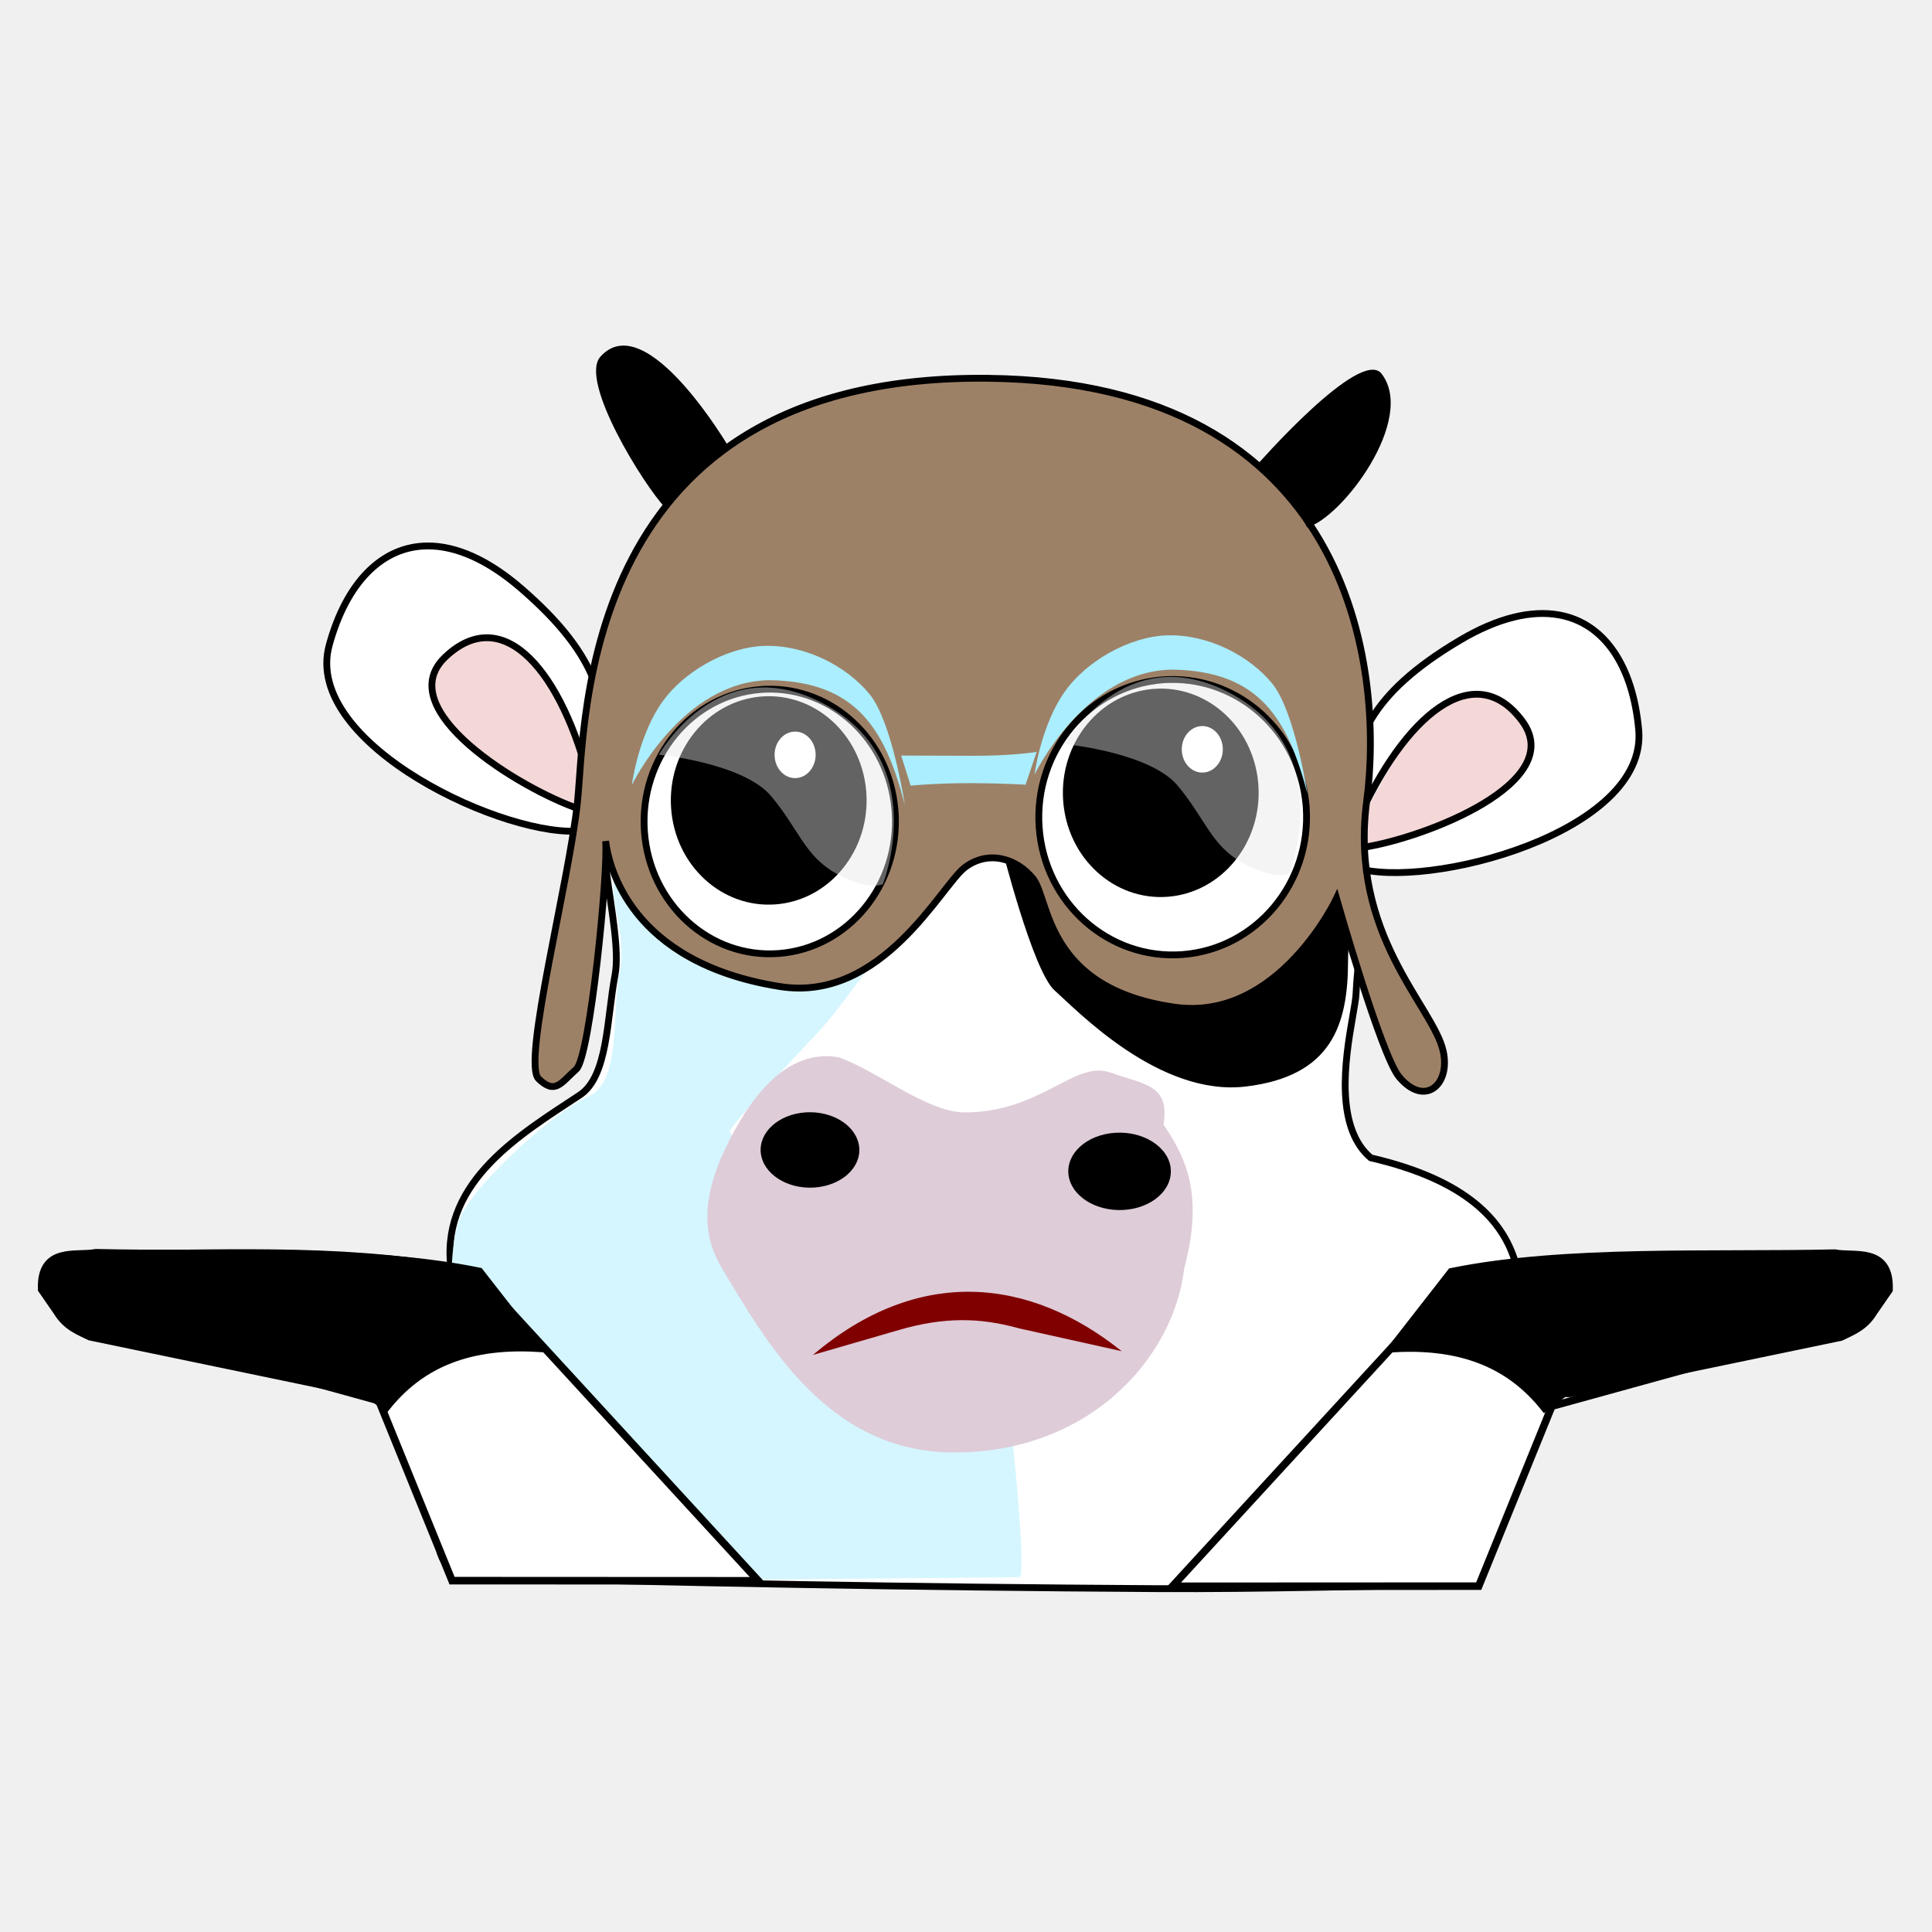
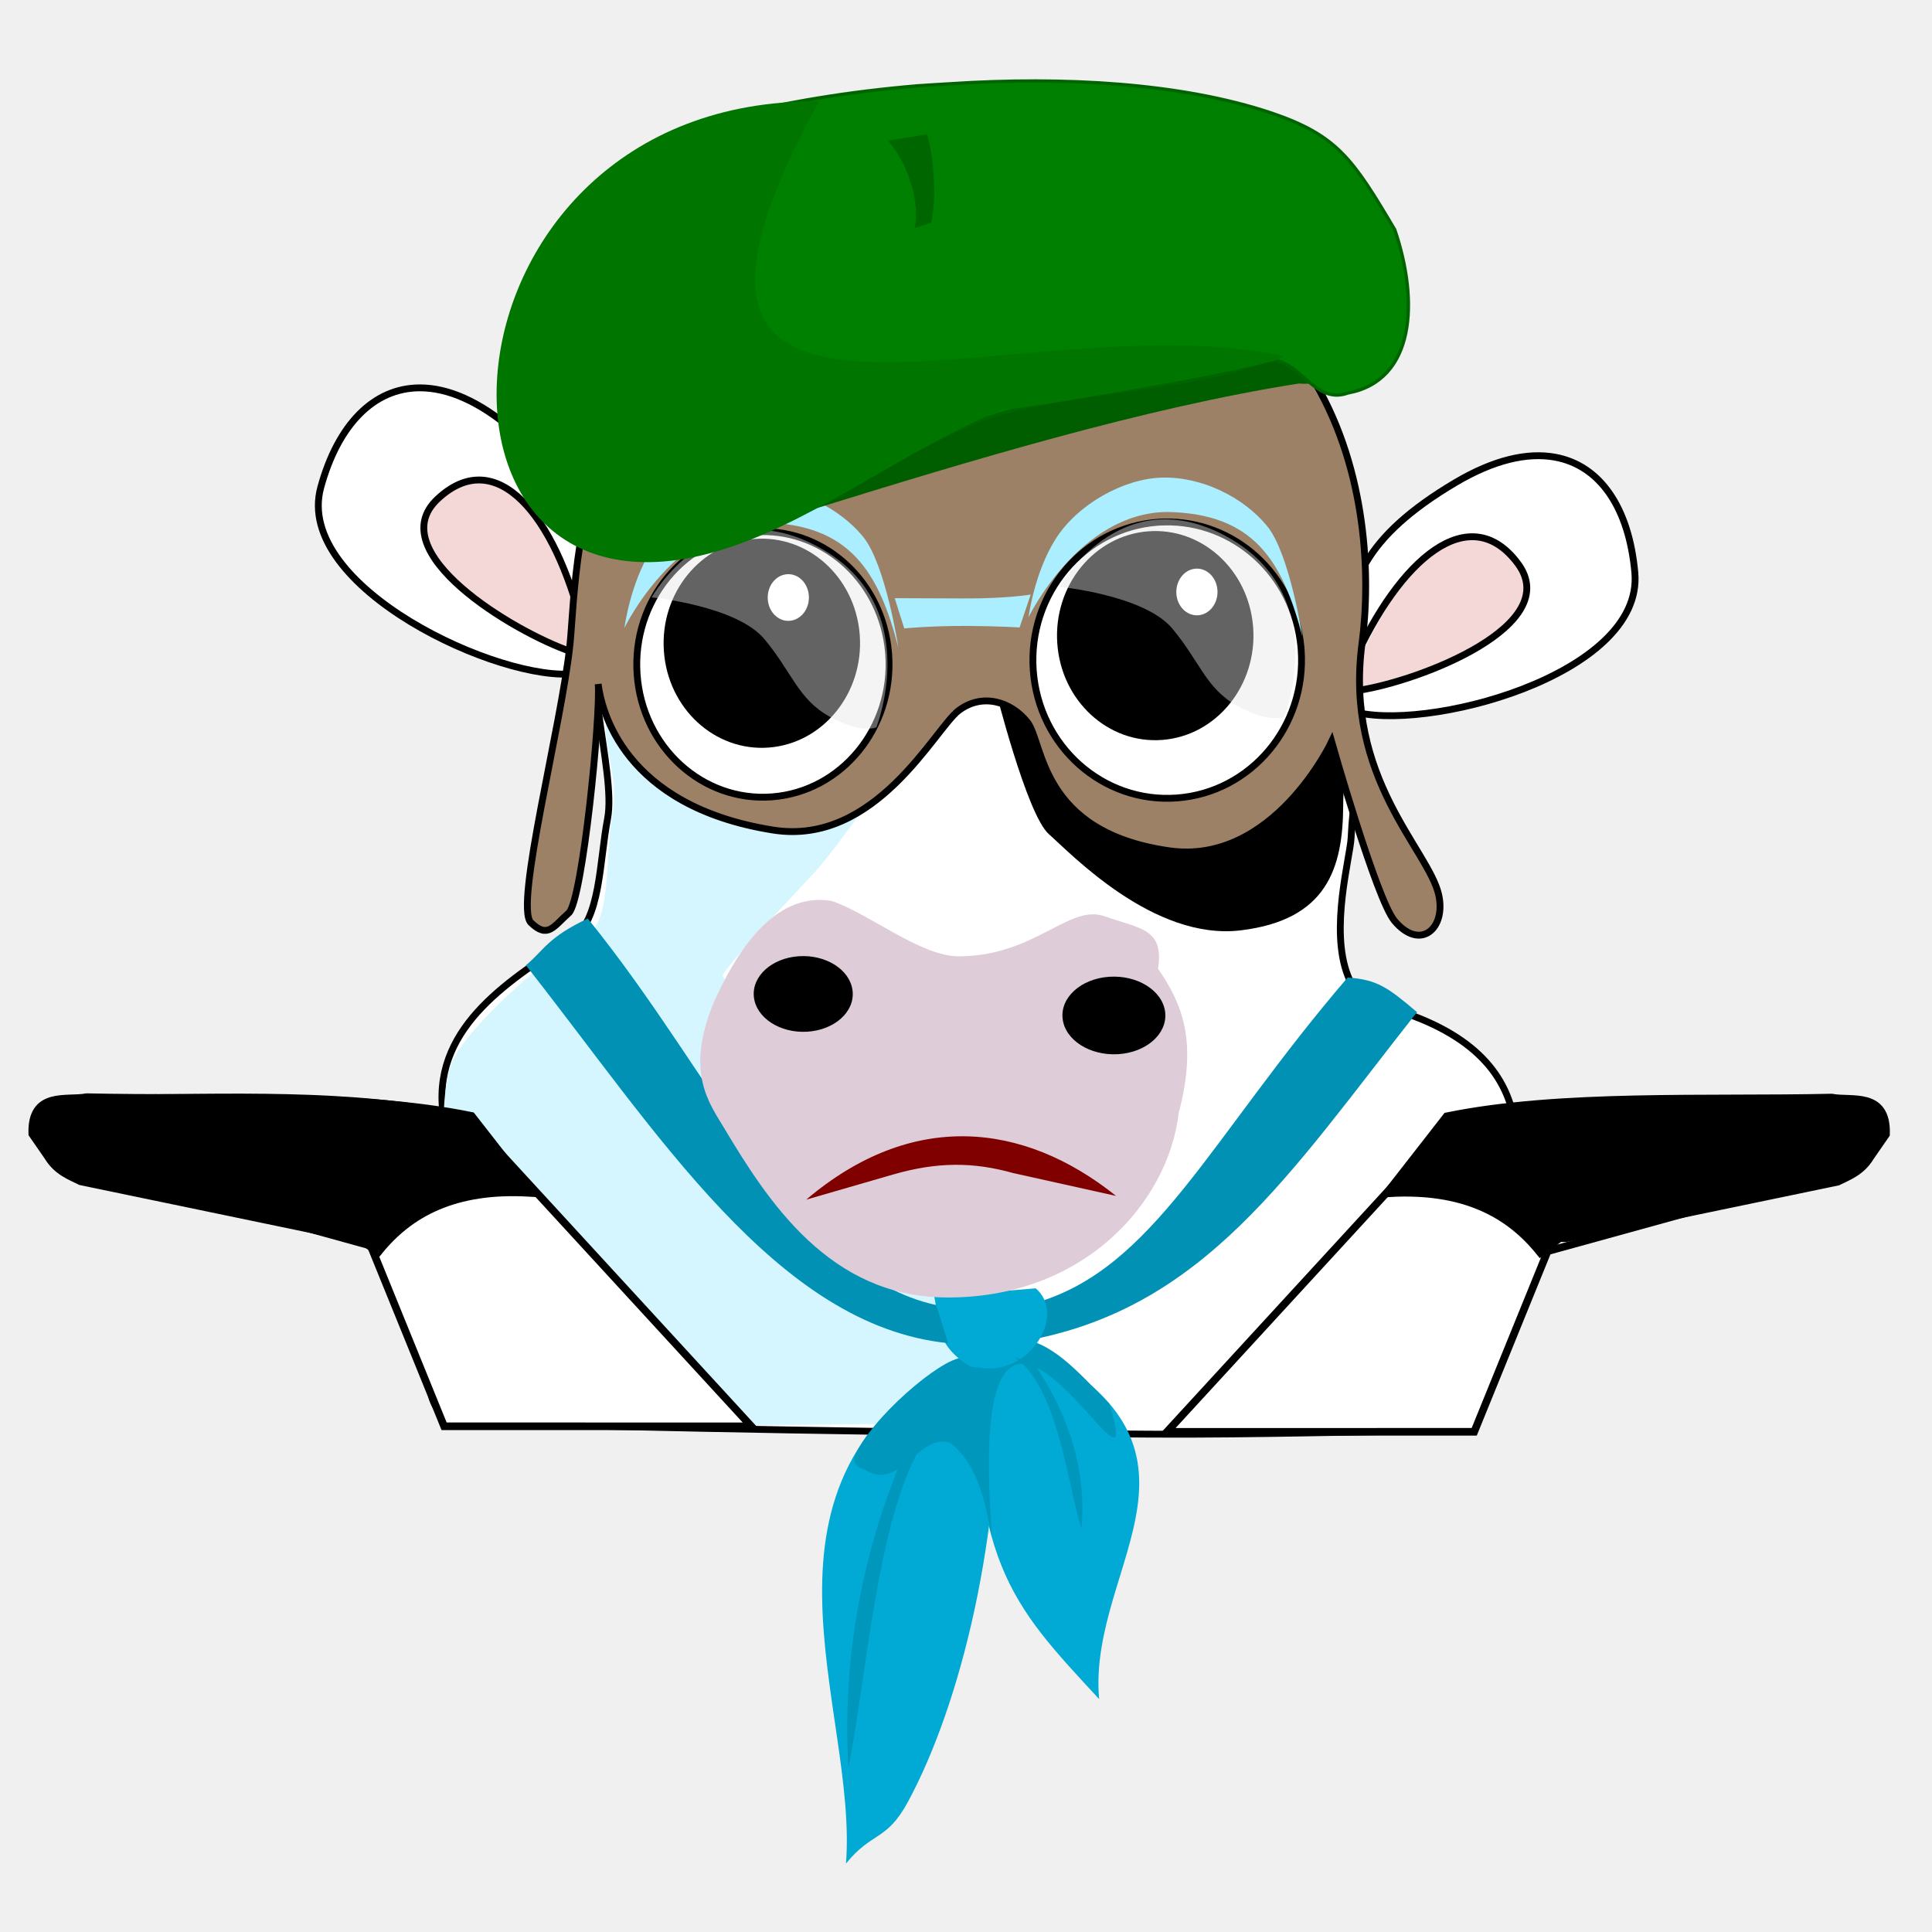
<svg xmlns="http://www.w3.org/2000/svg" width="100" height="100" viewBox="0 0 26.458 26.458" version="1.1" id="svg13625">
  <defs id="defs13619">
    <clipPath clipPathUnits="userSpaceOnUse" id="clipPath9406-5-9-1-5-3-8-6-4">
      <rect style="opacity:0.733;fill:#ffdd55;fill-opacity:1;stroke:none;stroke-width:0.5;stroke-miterlimit:4;stroke-dasharray:none;stroke-opacity:1" id="rect9408-2-0-59-4-6-7-1-03" width="477.414" height="539.932" x="573.776" y="244.16" />
    </clipPath>
+     <clipPath clipPathUnits="userSpaceOnUse" id="clipPath9406-5-9-1-5-3-8-6-4-3">
+       <rect style="opacity:0.733;fill:#ffdd55;fill-opacity:1;stroke:none;stroke-width:0.5;stroke-miterlimit:4;stroke-dasharray:none;stroke-opacity:1" id="rect9408-2-0-59-4-6-7-1-03-6" width="477.414" height="539.932" x="573.776" y="244.16" />
+     </clipPath>
+     <clipPath clipPathUnits="userSpaceOnUse" id="clipPath9406-5-9-1-5-3-8-6-4-1">
+       <rect style="opacity:0.733;fill:#ffdd55;fill-opacity:1;stroke:none;stroke-width:0.5;stroke-miterlimit:4;stroke-dasharray:none;stroke-opacity:1" id="rect9408-2-0-59-4-6-7-1-03-2" width="477.414" height="539.932" x="573.776" y="244.16" />
+     </clipPath>
  </defs>
  <g id="layer1" transform="translate(0,-270.5417)">
-     <g transform="matrix(0.6713046,0,0,0.6713046,-168.6628,302.2489)" id="g12851">
-       <path clip-path="none" mask="none" id="path6937-9-4-0-1" d="m 263.153,-31.675 c -0.055,-0.279 -0.882,-3.186 -1.831,-3.189 -0.949,-0.004 -2.289,-0.064 -2.015,1.444 0.274,1.508 0.94,2.46 2,2.687 1.06,0.227 2.121,0.231 2.121,0.231 z" style="display:inline;fill:#f4d7d7;fill-opacity:1;stroke:none;stroke-width:0.096" />
-       <path clip-path="none" mask="none" id="path6935-0-4-61-9" d="m 263.832,-31.066 c 3.534,-2.517 -0.172,-1.947 -0.172,-1.947 0,0 2.813,-5.852 7.83,-3.713 5.017,2.14 6.802,2.704 7.352,5.051 0.55,2.347 0.125,3.37 0.067,4.718 -0.017,0.403 -0.441,1.862 -0.067,2.814 0.081,0.206 0.199,0.388 0.367,0.53 3.86,0.896 3.217,3.287 2.586,5.286 -0.309,0.979 -1.88,2.154 -0.523,3.428 -2.175,0.017 -4.207,0.088 -6.441,0.075 -4.973,-0.028 -9.92,-0.12 -14.076,-0.238 0,0 -1.552,-0.237 0.444,-3.18 -0.234,-1.377 -0.673,-2.277 -0.762,-3.189 -0.167,-1.719 1.44,-2.672 2.637,-3.462 0.579,-0.382 0.55,-1.569 0.718,-2.442 0.188,-0.977 -0.663,-3.378 0.041,-3.732 z" style="display:inline;fill:#ffffff;stroke:#000000;stroke-width:0.139;stroke-miterlimit:4;stroke-dasharray:none" />
-       <path clip-path="none" mask="none" id="path7012-4-2-5-6" d="m 269.98,-28.918 c 0,0 -1.508,2.166 -1.984,2.677 -0.476,0.512 -1.783,1.889 -1.863,2.086 -0.08,0.197 5.899,6.259 5.78,6.416 0.267,2.646 0.143,2.681 0.143,2.681 l -10.929,0.104 c -0.038,0.208 -1.163,-6.383 -0.434,-7.558 0.339,-0.636 1.837,-2.038 2.562,-2.355 0.665,-0.291 0.468,-1.718 0.628,-2.498 0.154,-0.749 -0.163,-1.35 -0.123,-1.916 0.231,-3.237 -0.081,-5.493 1.621,-5.458 1.657,0.203 4.272,-2.196 4.775,0.412 0.504,2.607 -0.177,5.408 -0.177,5.408 z" style="display:inline;fill:#d5f6ff;stroke:none;stroke-width:0.096" />
-       <path clip-path="none" mask="none" id="path6983-98-7-9-9" d="m 271.689,-30.026 c 0,0 0.648,2.591 1.094,2.983 0.445,0.392 2.119,2.161 3.879,1.948 1.733,-0.21 2.053,-1.242 2.057,-2.527 0.005,-1.284 0.627,-4.61 -0.601,-4.782 -1.228,-0.172 -6.429,2.378 -6.429,2.378 z" style="display:inline;fill:#000000;fill-opacity:1;stroke:#000000;stroke-width:0.055px;stroke-linecap:butt;stroke-linejoin:miter;stroke-opacity:1" />
-       <path clip-path="none" mask="none" id="path7018-2-8-4-3" d="m 266.673,-20.679 0.745,1.384 c 0,0 3.748,0.606 4.618,0.372 0.869,-0.234 2.609,-0.899 2.609,-0.899 l 0.319,-0.986 c 0,0 -3.004,1.055 -4.504,0.931 -1.5,-0.124 -3.787,-0.803 -3.787,-0.803 z" style="display:inline;fill:#000000;fill-opacity:1;stroke:#000000;stroke-width:0.055px;stroke-linecap:butt;stroke-linejoin:miter;stroke-opacity:1" />
-       <path clip-path="none" mask="none" id="path13288-9-3" d="m 266.738,-20.862 0.932,1.644 c 0,0 1.345,0.649 2.4,0.653 1.055,0.004 4.046,-0.806 4.046,-0.806 l 1.005,-2.34 c 0,0 -4.278,0.16 -5.51,0.449 -1.232,0.289 -2.873,0.4 -2.873,0.4 z" style="display:inline;fill:#c83737;stroke:#000000;stroke-width:0.082px;stroke-linecap:butt;stroke-linejoin:miter;stroke-opacity:1" />
-       <path clip-path="none" mask="none" id="path13290-0-8" d="m 268.45,-21.542 0.443,0.789 c 0,0 3.718,-0.028 4.016,-0.193 0.298,-0.165 0.391,-1.283 0.391,-1.283 l -3.093,-0.011 z" style="display:inline;fill:#ffffff;stroke:none;stroke-width:0.096" />
-       <path clip-path="none" mask="none" id="path5150-81-5-9-0" d="m 266.167,-21.038 c 0.898,1.5 2.14,3.407 4.483,3.435 2.793,0.033 4.539,-1.908 4.754,-3.754 0.389,-1.463 0.066,-2.225 -0.422,-2.93 0.127,-0.819 -0.362,-0.81 -1.087,-1.066 -0.725,-0.256 -1.404,0.807 -2.958,0.814 -0.777,0.004 -1.798,-0.854 -2.59,-1.127 -1.212,-0.201 -1.978,1.136 -2.394,2.059 -0.594,1.427 -0.094,2.054 0.214,2.568 z" style="display:inline;fill:#deccd8;fill-opacity:1;stroke:none;stroke-width:0.096" />
-       <path clip-path="none" mask="none" id="path6939-3-5-1-5" d="m 279.117,-30.669 c 0,0 1.463,-3.065 2.635,-3.061 1.172,0.005 2.457,-0.103 2.173,1.18 -0.284,1.283 -0.62,1.617 -2.241,2.225 -1.621,0.608 -2.962,0.771 -2.962,0.771 z" style="display:inline;fill:#f4d7d7;fill-opacity:1;stroke:none;stroke-width:0.096" />
-       <path clip-path="none" mask="none" transform="rotate(0.2053766)" d="m 278.382,-31.696 a 3.182,3.294 0 0 1 -2.914,3.533 3.182,3.294 0 0 1 -3.429,-2.997 3.182,3.294 0 0 1 2.877,-3.566 3.182,3.294 0 0 1 3.461,2.958" id="path6985-4-6-77-66" style="display:inline;fill:#ffffff;fill-opacity:1;stroke:none;stroke-width:0.055" />
-       <path clip-path="none" mask="none" d="m 270.245,-31.912 a 3.182,3.294 0 0 1 -2.914,3.533 3.182,3.294 0 0 1 -3.429,-2.997 3.182,3.294 0 0 1 2.877,-3.566 3.182,3.294 0 0 1 3.461,2.958" id="path6985-6-2-3-1-4" style="display:inline;fill:#ffffff;fill-opacity:1;stroke:none;stroke-width:0.055" transform="rotate(0.2053766)" />
-       <path clip-path="none" mask="none" id="path5154-0-4-7-6" d="m 263.284,-31.224 c -0.561,-2.287 -1.755,-3.731 -2.948,-2.611 -1.145,1.074 1.527,2.695 2.724,3.106 l 0.09,0.44 c -1.507,0.201 -5.743,-1.752 -5.188,-3.782 0.347,-1.269 1.073,-2.024 2.016,-2.024 0.566,-1.93e-4 1.209,0.271 1.897,0.865 1.636,1.413 1.828,2.449 1.589,3.699" style="display:inline;fill:#ffffff;fill-opacity:1;stroke:#000000;stroke-width:0.139;stroke-miterlimit:4;stroke-dasharray:none" />
-       <path clip-path="none" mask="none" id="path5154-4-0-1-7-2" d="m 278.935,-30.474 c 0.955,-2.153 2.384,-3.364 3.362,-2.052 0.938,1.259 -1.977,2.384 -3.228,2.578 l -0.166,0.417 c 1.448,0.464 5.961,-0.714 5.773,-2.81 -0.118,-1.31 -0.7,-2.181 -1.628,-2.347 -0.557,-0.1 -1.238,0.054 -2.02,0.518 -1.86,1.103 -2.231,2.089 -2.215,3.362" style="display:inline;fill:#ffffff;fill-opacity:1;stroke:#000000;stroke-width:0.139;stroke-miterlimit:4;stroke-dasharray:none" />
-       <path clip-path="none" mask="none" id="path5152-7-9-1-0" d="m 271.421,-39.515 c -8.377,-0.104 -8.222,7.003 -8.394,8.642 -0.172,1.64 -1.136,5.317 -0.793,5.649 0.343,0.333 0.46,0.076 0.768,-0.196 0.283,-0.25 0.655,-4.046 0.599,-4.655 0.063,0.512 0.502,2.482 3.554,2.968 2.09,0.333 3.291,-2.061 3.771,-2.427 0.48,-0.366 1.065,-0.187 1.398,0.231 0.333,0.418 0.241,2.24 2.882,2.617 2.121,0.303 3.305,-2.218 3.305,-2.218 0,0 0.909,3.199 1.277,3.64 0.522,0.626 1.057,0.159 0.898,-0.532 -0.21,-0.916 -1.919,-2.365 -1.559,-5.097 0.36,-2.732 -0.317,-8.53 -7.707,-8.622 z m -4.526,6.342 c 1.336,-0.032 2.48,1.029 2.607,2.445 l 0.005,0.058 c 0.102,1.487 -0.96,2.781 -2.372,2.889 -1.412,0.108 -2.641,-1.009 -2.743,-2.496 -0.102,-1.487 0.96,-2.781 2.372,-2.889 0.043,-0.004 0.087,-0.006 0.13,-0.007 z m 8.214,-0.197 c 1.423,-0.033 2.643,1.07 2.779,2.544 l 0.005,0.06 c 0.109,1.548 -1.021,2.894 -2.526,3.007 -1.504,0.112 -2.813,-1.05 -2.922,-2.598 -0.109,-1.548 1.021,-2.894 2.526,-3.007 0.046,-0.004 0.092,-0.005 0.138,-0.006 z" style="display:inline;fill:#9d8167;fill-opacity:1;stroke:#000000;stroke-width:0.139;stroke-miterlimit:4;stroke-dasharray:none" />
-       <path clip-path="none" mask="none" id="path5962-64-1-5-0" d="m 264.81,-36.884 c -0.418,-0.433 -1.759,-2.576 -1.315,-3.072 0.938,-1.048 2.646,1.889 2.646,1.889 0,0 -0.964,0.594 -1.331,1.184 z" style="display:inline;fill:#000000;fill-opacity:1;stroke:none;stroke-width:0.096" />
-       <path clip-path="none" mask="none" id="path5964-7-1-9-4" d="m 276.866,-37.721 c 0,0 2.135,-2.444 2.565,-1.886 0.713,0.927 -0.81,2.943 -1.519,3.133 -0.429,-0.887 -1.046,-1.247 -1.046,-1.247 z" style="display:inline;fill:#000000;fill-opacity:1;stroke:none;stroke-width:0.096" />
-       <path clip-path="none" mask="none" id="path6961-0-7-6-6" d="m 272.351,-31.433 c 0,0 1.026,-2.122 2.813,-2.139 1.774,0.028 2.353,1.003 2.755,2.536 0,0 -0.259,-1.69 -0.718,-2.25 -0.476,-0.581 -1.322,-1.01 -2.146,-0.985 -0.772,0.023 -1.705,0.538 -2.154,1.248 -0.435,0.688 -0.55,1.589 -0.55,1.589 z" style="display:inline;fill:#aaeeff;stroke:none;stroke-width:0.096" />
-       <path clip-path="none" mask="none" id="path6961-8-5-1-73-75" d="m 264.136,-31.218 c 0,0 1.026,-2.122 2.813,-2.139 1.774,0.028 2.353,1.003 2.755,2.536 0,0 -0.259,-1.69 -0.718,-2.25 -0.476,-0.581 -1.322,-1.01 -2.146,-0.985 -0.772,0.023 -1.705,0.538 -2.154,1.248 -0.435,0.688 -0.55,1.589 -0.55,1.589 z" style="display:inline;fill:#aaeeff;stroke:none;stroke-width:0.096" />
-       <path clip-path="none" mask="none" id="path6981-2-8-65-6" d="m 269.63,-31.82 0.193,0.615 c 0,0 0.531,-0.054 1.284,-0.051 0.642,0.004 1.061,0.032 1.061,0.032 l 0.226,-0.669 c 0,0 -0.475,0.082 -1.34,0.079 -0.865,-0.004 -1.424,-0.005 -1.424,-0.005 z" style="display:inline;fill:#aaeeff;fill-opacity:1;stroke:none;stroke-width:0.096" />
-       <path clip-path="none" mask="none" transform="rotate(0.2053766)" d="m 275.043,-24.379 a 1.046,0.79 0 0 1 -0.958,0.847 1.046,0.79 0 0 1 -1.127,-0.718 1.046,0.79 0 0 1 0.946,-0.855 1.046,0.79 0 0 1 1.138,0.709" id="path7014-8-3-6-9" style="display:inline;fill:#000000;fill-opacity:1;stroke:none;stroke-width:0.055" />
-       <path clip-path="none" mask="none" transform="rotate(0.2053766)" d="m 268.687,-24.792 a 1.007,0.77 0 0 1 -0.922,0.826 1.007,0.77 0 0 1 -1.085,-0.7 1.007,0.77 0 0 1 0.91,-0.833 1.007,0.77 0 0 1 1.095,0.691" id="path7016-3-1-3-8" style="display:inline;fill:#000000;fill-opacity:1;stroke:none;stroke-width:0.055" />
-       <g clip-path="none" mask="none" transform="matrix(0.05526986,1.9811545e-4,-1.9811545e-4,0.05526986,51.2054,-59.75561)" id="g3747-6-9-7" style="display:inline">
-         <path style="display:inline;fill:#000000;fill-opacity:1;stroke:none" d="m 3940.927,505.102 c 1.516,21.182 -13.383,39.662 -33.278,41.276 -19.895,1.614 -37.252,-14.249 -38.768,-35.431 -1.516,-21.182 13.383,-39.662 33.278,-41.276 19.588,-1.589 36.779,13.778 38.699,34.594" id="path5156-8-51-3-4-28" />
-         <path style="display:inline;fill:#000000;fill-opacity:1;stroke:none" d="m 4085.618,501.778 c 1.516,21.182 -13.383,39.662 -33.278,41.276 -19.895,1.614 -37.252,-14.249 -38.768,-35.431 -1.516,-21.182 13.383,-39.662 33.278,-41.276 19.588,-1.589 36.779,13.778 38.699,34.594" id="path5156-8-5-6-3-8-2" />
+     <g transform="matrix(0.2077027,0,0,0.2077027,-18.83054,183.3265)" id="g5119">
+       <path id="path5277-4" d="m 154.254,509.213 c -15.427,8.251 -6.999,23.238 -7.815,33.562 1.72,-2.124 2.677,-1.457 4.089,-4.073 3.402,-6.302 6.284,-17.447 5.959,-29.715 z" style="fill:#00aad4;fill-opacity:1;fill-rule:evenodd;stroke:none;stroke-width:0.698px;stroke-linecap:butt;stroke-linejoin:miter;stroke-opacity:1" />
+       <path clip-path="none" mask="none" id="path6937-9-4-0-1-9" d="m 128.648,459.813 c -0.178,-0.906 -2.86,-10.332 -5.938,-10.343 -3.078,-0.013 -7.423,-0.208 -6.536,4.684 0.888,4.892 3.05,7.978 6.488,8.715 3.438,0.737 6.878,0.749 6.878,0.749 z" style="display:inline;fill:#f4d7d7;fill-opacity:1;stroke:none;stroke-width:0.311" />
+       <path clip-path="none" mask="none" id="path6935-0-4-61-9-3" d="m 130.851,461.788 c 11.461,-8.164 -0.558,-6.315 -0.558,-6.315 0,0 9.122,-18.98 25.394,-12.041 16.272,6.939 22.06,8.771 23.843,16.382 1.783,7.611 0.404,10.93 0.217,15.302 -0.056,1.305 -1.429,6.039 -0.216,9.125 0.262,0.667 0.646,1.257 1.189,1.719 12.519,2.905 10.434,10.659 8.386,17.142 -1.003,3.174 -6.098,6.985 -1.695,11.117 -7.055,0.057 -13.644,0.284 -20.891,0.244 -16.128,-0.09 -32.173,-0.391 -45.652,-0.771 0,0 -5.033,-0.769 1.441,-10.313 -0.759,-4.465 -2.184,-7.384 -2.471,-10.342 -0.541,-5.574 4.669,-8.665 8.553,-11.227 1.877,-1.238 1.784,-5.089 2.329,-7.921 0.61,-3.169 -2.152,-10.956 0.131,-12.103 z" style="display:inline;fill:#ffffff;stroke:#000000;stroke-width:0.451;stroke-miterlimit:4;stroke-dasharray:none" />
+       <path clip-path="none" mask="none" id="path7012-4-2-5-6-1" d="m 150.788,468.756 c 0,0 -4.891,7.025 -6.433,8.684 -1.542,1.659 -5.784,6.125 -6.042,6.764 -0.258,0.639 19.133,20.299 18.747,20.81 0.866,8.582 0.464,8.694 0.464,8.694 l -35.446,0.337 c -0.123,0.676 -3.771,-20.703 -1.406,-24.511 1.101,-2.063 5.958,-6.611 8.308,-7.637 2.158,-0.942 1.517,-5.572 2.036,-8.101 0.498,-2.43 -0.53,-4.379 -0.399,-6.215 0.749,-10.499 -0.262,-17.814 5.258,-17.7 5.375,0.659 13.854,-7.121 15.488,1.336 1.634,8.456 -0.575,17.54 -0.575,17.54 z" style="display:inline;fill:#d5f6ff;stroke:none;stroke-width:0.311" />
+       <path clip-path="none" mask="none" id="path6983-98-7-9-9-9" d="m 156.333,465.163 c 0,0 2.103,8.403 3.547,9.676 1.444,1.273 6.874,7.009 12.582,6.317 5.622,-0.682 6.657,-4.03 6.672,-8.194 0.016,-4.165 2.033,-14.952 -1.949,-15.51 -3.982,-0.558 -20.851,7.711 -20.851,7.711 z" style="display:inline;fill:#000000;fill-opacity:1;stroke:#000000;stroke-width:0.179px;stroke-linecap:butt;stroke-linejoin:miter;stroke-opacity:1" />
+       <path clip-path="none" mask="none" id="path7018-2-8-4-3-4" d="m 140.065,495.478 2.417,4.49 c 0,0 12.157,1.964 14.976,1.206 2.82,-0.758 8.461,-2.915 8.461,-2.915 l 1.036,-3.197 c 0,0 -9.743,3.422 -14.607,3.021 -4.864,-0.401 -12.283,-2.605 -12.283,-2.605 z" style="display:inline;fill:#000000;fill-opacity:1;stroke:#000000;stroke-width:0.179px;stroke-linecap:butt;stroke-linejoin:miter;stroke-opacity:1" />
+       <path clip-path="none" mask="none" id="path13288-9-3-7" d="m 140.276,494.882 3.022,5.333 c 0,0 4.364,2.106 7.785,2.119 3.421,0.013 13.123,-2.614 13.123,-2.614 l 3.258,-7.591 c 0,0 -13.876,0.52 -17.871,1.456 -3.995,0.936 -9.318,1.297 -9.318,1.297 z" style="display:inline;fill:#c83737;stroke:#000000;stroke-width:0.266px;stroke-linecap:butt;stroke-linejoin:miter;stroke-opacity:1" />
+       <path clip-path="none" mask="none" id="path13290-0-8-8" d="m 145.826,492.678 1.438,2.559 c 0,0 12.059,-0.092 13.025,-0.625 0.967,-0.534 1.269,-4.162 1.269,-4.162 l -10.032,-0.036 z" style="display:inline;fill:#ffffff;stroke:none;stroke-width:0.311" />
+       <path clip-path="none" mask="none" id="path6939-3-5-1-5-4" d="m 180.424,463.076 c 0,0 4.744,-9.942 8.546,-9.929 3.803,0.015 7.969,-0.334 7.048,3.828 -0.92,4.161 -2.011,5.244 -7.269,7.217 -5.258,1.973 -9.606,2.501 -9.606,2.501 z" style="display:inline;fill:#f4d7d7;fill-opacity:1;stroke:none;stroke-width:0.311" />
+       <path clip-path="none" mask="none" transform="rotate(0.2053766)" d="m 180.061,462.339 a 10.321,10.683 0 0 1 -9.451,11.46 10.321,10.683 0 0 1 -11.123,-9.72 10.321,10.683 0 0 1 9.33,-11.566 10.321,10.683 0 0 1 11.225,9.594" id="path6985-4-6-77-66-5" style="display:inline;fill:#ffffff;fill-opacity:1;stroke:none;stroke-width:0.179" />
+       <path clip-path="none" mask="none" d="m 153.668,461.639 a 10.321,10.683 0 0 1 -9.451,11.46 10.321,10.683 0 0 1 -11.123,-9.72 10.321,10.683 0 0 1 9.33,-11.566 10.321,10.683 0 0 1 11.225,9.594" id="path6985-6-2-3-1-4-0" style="display:inline;fill:#ffffff;fill-opacity:1;stroke:none;stroke-width:0.179" transform="rotate(0.2053766)" />
+       <path clip-path="none" mask="none" id="path5154-0-4-7-6-3" d="m 129.073,461.276 c -1.821,-7.419 -5.691,-12.1 -9.562,-8.469 -3.715,3.484 4.951,8.739 8.835,10.074 l 0.291,1.426 c -4.888,0.653 -18.625,-5.682 -16.827,-12.267 1.124,-4.115 3.48,-6.563 6.538,-6.564 1.835,-6.3e-4 3.921,0.88 6.152,2.806 5.307,4.582 5.928,7.944 5.153,11.997" style="display:inline;fill:#ffffff;fill-opacity:1;stroke:#000000;stroke-width:0.451;stroke-miterlimit:4;stroke-dasharray:none" />
+       <path clip-path="none" mask="none" id="path5154-4-0-1-7-2-6" d="m 179.832,463.71 c 3.099,-6.982 7.732,-10.909 10.904,-6.654 3.044,4.083 -6.412,7.731 -10.47,8.361 l -0.538,1.353 c 4.697,1.504 19.334,-2.314 18.724,-9.113 -0.382,-4.249 -2.27,-7.073 -5.281,-7.613 -1.806,-0.324 -4.015,0.176 -6.55,1.679 -6.031,3.576 -7.234,6.776 -7.185,10.902" style="display:inline;fill:#ffffff;fill-opacity:1;stroke:#000000;stroke-width:0.451;stroke-miterlimit:4;stroke-dasharray:none" />
+       <path clip-path="none" mask="none" id="path5152-7-9-1-0-1" d="m 155.464,434.388 c -27.168,-0.339 -26.666,22.712 -27.224,28.029 -0.558,5.317 -3.684,17.243 -2.571,18.322 1.112,1.079 1.491,0.247 2.489,-0.635 0.917,-0.81 2.123,-13.121 1.943,-15.098 0.205,1.659 1.628,8.05 11.528,9.626 6.778,1.079 10.672,-6.683 12.229,-7.871 1.557,-1.188 3.453,-0.607 4.535,0.75 1.081,1.357 0.781,7.263 9.347,8.487 6.878,0.982 10.72,-7.193 10.72,-7.193 0,0 2.949,10.377 4.142,11.807 1.694,2.029 3.427,0.517 2.914,-1.726 -0.68,-2.971 -6.223,-7.672 -5.055,-16.532 1.167,-8.861 -1.028,-27.665 -24.996,-27.964 z m -14.679,20.569 c 4.332,-0.103 8.045,3.337 8.457,7.929 l 0.016,0.189 c 0.332,4.823 -3.113,9.018 -7.694,9.369 -4.581,0.351 -8.565,-3.272 -8.897,-8.095 -0.332,-4.823 3.113,-9.018 7.694,-9.369 0.141,-0.013 0.282,-0.02 0.422,-0.022 z m 26.641,-0.637 c 4.615,-0.108 8.573,3.472 9.012,8.25 l 0.016,0.196 c 0.354,5.019 -3.312,9.386 -8.191,9.751 -4.879,0.365 -9.122,-3.406 -9.476,-8.425 -0.354,-5.019 3.312,-9.386 8.191,-9.751 0.15,-0.013 0.299,-0.018 0.448,-0.02 z" style="display:inline;fill:#9d8167;fill-opacity:1;stroke:#000000;stroke-width:0.451;stroke-miterlimit:4;stroke-dasharray:none" />
+       <path clip-path="none" mask="none" id="path5962-64-1-5-0-0" d="m 134.023,442.921 c -1.355,-1.405 -5.706,-8.356 -4.266,-9.964 3.044,-3.4 8.582,6.125 8.582,6.125 0,0 -3.128,1.927 -4.316,3.839 z" style="display:inline;fill:#000000;fill-opacity:1;stroke:none;stroke-width:0.311" />
+       <path clip-path="none" mask="none" id="path5964-7-1-9-4-6" d="m 173.123,440.206 c 0,0 6.926,-7.927 8.319,-6.116 2.312,3.005 -2.628,9.545 -4.928,10.162 -1.39,-2.876 -3.391,-4.045 -3.391,-4.045 z" style="display:inline;fill:#000000;fill-opacity:1;stroke:none;stroke-width:0.311" />
+       <path clip-path="none" mask="none" id="path6961-0-7-6-6-3" d="m 158.477,460.599 c 0,0 3.327,-6.882 9.124,-6.939 5.753,0.089 7.633,3.251 8.934,8.226 0,0 -0.84,-5.481 -2.328,-7.297 -1.544,-1.885 -4.289,-3.275 -6.96,-3.194 -2.503,0.076 -5.529,1.746 -6.986,4.049 -1.411,2.231 -1.784,5.154 -1.784,5.154 z" style="display:inline;fill:#aaeeff;stroke:none;stroke-width:0.311" />
+       <path clip-path="none" mask="none" id="path6961-8-5-1-73-75-2" d="m 131.834,461.297 c 0,0 3.327,-6.882 9.124,-6.939 5.753,0.089 7.633,3.252 8.934,8.226 0,0 -0.84,-5.481 -2.328,-7.297 -1.544,-1.885 -4.289,-3.275 -6.96,-3.194 -2.503,0.076 -5.529,1.746 -6.986,4.049 -1.411,2.231 -1.784,5.154 -1.784,5.154 z" style="display:inline;fill:#aaeeff;stroke:none;stroke-width:0.311" />
+       <path clip-path="none" mask="none" id="path6981-2-8-65-6-0" d="m 149.654,459.345 0.627,1.994 c 0,0 1.721,-0.175 4.165,-0.166 2.082,0.013 3.44,0.103 3.44,0.103 l 0.732,-2.17 c 0,0 -1.54,0.266 -4.347,0.256 -2.807,-0.013 -4.617,-0.018 -4.617,-0.018 z" style="display:inline;fill:#aaeeff;fill-opacity:1;stroke:none;stroke-width:0.311" />
+       <g clip-path="none" mask="none" transform="matrix(0.1792543,6.4253918e-4,-6.4253918e-4,0.1792543,-558.753,368.7413)" id="g3747-6-9-7-6" style="display:inline">
+         <path style="display:inline;fill:#000000;fill-opacity:1;stroke:none" d="m 3940.927,505.102 c 1.516,21.182 -13.383,39.662 -33.278,41.276 -19.895,1.614 -37.252,-14.249 -38.768,-35.431 -1.516,-21.182 13.383,-39.662 33.278,-41.276 19.588,-1.589 36.779,13.778 38.699,34.594" id="path5156-8-51-3-4-28-1" />
+         <path style="display:inline;fill:#000000;fill-opacity:1;stroke:none" d="m 4085.618,501.778 c 1.516,21.182 -13.383,39.662 -33.278,41.276 -19.895,1.614 -37.252,-14.249 -38.768,-35.431 -1.516,-21.182 13.383,-39.662 33.278,-41.276 19.588,-1.589 36.779,13.778 38.699,34.594" id="path5156-8-5-6-3-8-2-5" />
      </g>
-       <g clip-path="none" mask="none" transform="matrix(0.05526986,1.9811545e-4,-1.9811545e-4,0.05526986,50.67771,-58.99218)" id="g3741-7-12-99" style="display:inline">
-         <path style="display:inline;opacity:0.43;fill:#e6e6e6;stroke:none" d="m 4023.83,473.025 c 0,0 31.192,2.908 41.518,15.187 10.326,12.279 12.391,21.973 24.094,28.436 11.703,6.463 17.21,3.878 17.21,3.878 0,0 18.106,-45.966 -22.717,-66.888 -38.578,-19.772 -60.104,19.388 -60.104,19.388 z" id="path6987-0-1-4-7-9-6" />
-         <path style="display:inline;fill:#ffffff;fill-opacity:1;stroke:none" id="path6989-1-1-3-0" d="m -419.74,780.821 a 7.576,8.586 0 0 1 -6.937,9.21 7.576,8.586 0 0 1 -8.164,-7.812 7.576,8.586 0 0 1 6.848,-9.296 7.576,8.586 0 0 1 8.239,7.71" transform="translate(4501.659,-306.7312)" />
-         <path style="display:inline;opacity:0.43;fill:#e6e6e6;stroke:none" d="m 3873.816,477.456 c 0,0 31.192,2.908 41.518,15.187 10.326,12.279 12.391,21.973 24.094,28.436 11.703,6.463 17.21,3.878 17.21,3.878 0,0 18.106,-45.966 -22.717,-66.888 -38.578,-19.772 -60.104,19.388 -60.104,19.388 z" id="path6987-0-2-1-9-2" />
-         <path style="display:inline;fill:#ffffff;fill-opacity:1;stroke:none" id="path6989-6-9-7-0-7" d="m -419.74,780.821 a 7.576,8.586 0 0 1 -6.937,9.21 7.576,8.586 0 0 1 -8.164,-7.812 7.576,8.586 0 0 1 6.848,-9.296 7.576,8.586 0 0 1 8.239,7.71" transform="translate(4351.377,-304.153)" />
+       <g clip-path="none" mask="none" transform="matrix(0.1792543,6.4253918e-4,-6.4253918e-4,0.1792543,-560.4644,371.2174)" id="g3741-7-12-99-5" style="display:inline">
+         <path style="display:inline;opacity:0.43;fill:#e6e6e6;stroke:none" d="m 4023.83,473.025 c 0,0 31.192,2.908 41.518,15.187 10.326,12.279 12.391,21.973 24.094,28.436 11.703,6.463 17.21,3.878 17.21,3.878 0,0 18.106,-45.966 -22.717,-66.888 -38.578,-19.772 -60.104,19.388 -60.104,19.388 z" id="path6987-0-1-4-7-9-6-4" />
+         <path style="display:inline;fill:#ffffff;fill-opacity:1;stroke:none" id="path6989-1-1-3-0-7" d="m -419.74,780.821 a 7.576,8.586 0 0 1 -6.937,9.21 7.576,8.586 0 0 1 -8.164,-7.812 7.576,8.586 0 0 1 6.848,-9.296 7.576,8.586 0 0 1 8.239,7.71" transform="translate(4501.659,-306.7312)" />
+         <path style="display:inline;opacity:0.43;fill:#e6e6e6;stroke:none" d="m 3873.816,477.456 c 0,0 31.192,2.908 41.518,15.187 10.326,12.279 12.391,21.973 24.094,28.436 11.703,6.463 17.21,3.878 17.21,3.878 0,0 18.106,-45.966 -22.717,-66.888 -38.578,-19.772 -60.104,19.388 -60.104,19.388 z" id="path6987-0-2-1-9-2-6" />
+         <path style="display:inline;fill:#ffffff;fill-opacity:1;stroke:none" id="path6989-6-9-7-0-7-5" d="m -419.74,780.821 a 7.576,8.586 0 0 1 -6.937,9.21 7.576,8.586 0 0 1 -8.164,-7.812 7.576,8.586 0 0 1 6.848,-9.296 7.576,8.586 0 0 1 8.239,7.71" transform="translate(4351.377,-304.153)" />
      </g>
-       <path id="path9848-5-2" d="m 284.693,-22.584 4.27,1.545 -2.281,6.08 h -7.129" style="opacity:0;fill:#ffffff;fill-opacity:1;fill-rule:evenodd;stroke:none;stroke-width:0.088px;stroke-linecap:butt;stroke-linejoin:miter;stroke-opacity:1" />
-       <path transform="matrix(-0.0908202,-0.04144584,-0.04143927,0.09083461,381.0843,-62.64201)" clip-path="url(#clipPath9406-5-9-1-5-3-8-6-4)" mask="none" id="path3124-1-3-6-7-7-9-1-0-1" d="m 705.805,692.771 c -0.377,-12.816 -1.321,-20.695 -5.724,-22.456 -4.403,-1.761 -10.127,0.44 -9.246,13.649 0.881,13.209 -0.44,26.859 -0.44,26.859 0,0 -1.321,-13.649 -11.008,-12.769 -8.77,0.797 -5.724,14.53 -5.724,14.53 0,0 -1.321,-12.329 -9.246,-11.888 -6.696,0.372 -6.604,14.53 -6.604,14.53 3.359,34.673 2.677,60.047 14.345,55.032 5.834,-2.507 27.747,5.901 39.761,-4.432 z" style="display:inline;opacity:0;fill:#000000;fill-opacity:1;stroke:#000000;stroke-width:0.876px;stroke-linecap:butt;stroke-linejoin:miter;stroke-opacity:1" />
-       <path id="path11962" d="m 267.831,-19.592 c 2.146,-1.821 4.41,-1.587 6.298,-0.076 l -2.091,-0.465 c -0.803,-0.225 -1.537,-0.233 -2.448,0.031 z" style="fill:#800000;fill-opacity:1;fill-rule:evenodd;stroke:none;stroke-width:0.204px;stroke-linecap:butt;stroke-linejoin:miter;stroke-opacity:1" />
-       <path id="path12078-0" d="m 266.716,-14.984 -5.786,-6.298 c -2.39,-0.508 -4.86,-0.374 -7.313,-0.369 -1.549,0.54 -0.804,0.36 -0.255,1.444 l 5.614,1.549 1.492,3.671 z" style="fill:#ffffff;fill-rule:evenodd;stroke:#000000;stroke-width:0.154;stroke-linecap:butt;stroke-linejoin:miter;stroke-miterlimit:4;stroke-dasharray:none;stroke-opacity:1" />
-       <path id="path12125" d="m 259.119,-18.552 c 0.636,-0.791 1.565,-1.289 3.077,-1.204 l -1.182,-1.516 c -2.292,-0.467 -5.287,-0.322 -7.81,-0.379 -0.403,0.078 -1.109,-0.133 -1.083,0.716 l 0.312,0.451 c 0.183,0.306 0.457,0.397 0.654,0.496 l 5.518,1.147 h 0.134 z" style="fill:#000000;fill-rule:evenodd;stroke:#000000;stroke-width:0.204px;stroke-linecap:butt;stroke-linejoin:miter;stroke-opacity:1" />
-       <path id="path12078-0-6" d="m 275.164,-14.872 5.786,-6.298 c 2.39,-0.508 4.86,-0.374 7.313,-0.369 1.549,0.54 0.804,0.36 0.255,1.444 l -5.614,1.549 -1.492,3.671 z" style="fill:#ffffff;fill-rule:evenodd;stroke:#000000;stroke-width:0.154;stroke-linecap:butt;stroke-linejoin:miter;stroke-miterlimit:4;stroke-dasharray:none;stroke-opacity:1" />
-       <path id="path12125-3" d="m 282.76,-18.544 c -0.636,-0.791 -1.565,-1.289 -3.077,-1.204 l 1.182,-1.516 c 2.291,-0.467 5.287,-0.322 7.81,-0.379 0.403,0.078 1.109,-0.133 1.083,0.716 l -0.312,0.451 c -0.183,0.306 -0.457,0.397 -0.654,0.496 l -5.518,1.147 h -0.134 z" style="fill:#000000;fill-rule:evenodd;stroke:#000000;stroke-width:0.204px;stroke-linecap:butt;stroke-linejoin:miter;stroke-opacity:1" />
+       <path id="path9848-5-2-6" d="m 198.506,489.297 13.85,5.012 -7.398,19.718 h -23.12" style="opacity:0;fill:#ffffff;fill-opacity:1;fill-rule:evenodd;stroke:none;stroke-width:0.285px;stroke-linecap:butt;stroke-linejoin:miter;stroke-opacity:1" />
+       <path transform="matrix(-0.2945532,-0.1344195,-0.1343982,0.2945999,511.1289,359.38)" clip-path="url(#clipPath9406-5-9-1-5-3-8-6-4-1)" mask="none" id="path3124-1-3-6-7-7-9-1-0-1-9" d="m 705.805,692.771 c -0.377,-12.816 -1.321,-20.695 -5.724,-22.456 -4.403,-1.761 -10.127,0.44 -9.246,13.649 0.881,13.209 -0.44,26.859 -0.44,26.859 0,0 -1.321,-13.649 -11.008,-12.769 -8.77,0.797 -5.724,14.53 -5.724,14.53 0,0 -1.321,-12.329 -9.246,-11.888 -6.696,0.372 -6.604,14.53 -6.604,14.53 3.359,34.673 2.677,60.047 14.345,55.032 5.834,-2.507 27.747,5.901 39.761,-4.432 z" style="display:inline;opacity:0;fill:#000000;fill-opacity:1;stroke:#000000;stroke-width:0.876px;stroke-linecap:butt;stroke-linejoin:miter;stroke-opacity:1" />
+       <path id="path12078-0-3" d="m 140.202,513.947 -18.765,-20.425 c -7.75,-1.648 -15.761,-1.214 -23.719,-1.196 -5.024,1.753 -2.609,1.167 -0.826,4.685 l 18.209,5.025 4.84,11.907 z" style="fill:#ffffff;fill-rule:evenodd;stroke:#000000;stroke-width:0.501;stroke-linecap:butt;stroke-linejoin:miter;stroke-miterlimit:4;stroke-dasharray:none;stroke-opacity:1" />
+       <path id="path12125-7" d="m 115.564,502.376 c 2.064,-2.565 5.076,-4.181 9.98,-3.905 l -3.833,-4.918 c -7.432,-1.515 -17.147,-1.045 -25.329,-1.229 -1.306,0.252 -3.598,-0.43 -3.513,2.322 l 1.013,1.463 c 0.592,0.991 1.482,1.287 2.121,1.609 l 17.897,3.719 h 0.434 z" style="fill:#000000;fill-rule:evenodd;stroke:#000000;stroke-width:0.662px;stroke-linecap:butt;stroke-linejoin:miter;stroke-opacity:1" />
+       <path id="path12078-0-6-4" d="m 167.601,514.311 18.765,-20.425 c 7.75,-1.648 15.761,-1.214 23.719,-1.196 5.024,1.753 2.609,1.167 0.826,4.685 l -18.209,5.025 -4.84,11.907 z" style="fill:#ffffff;fill-rule:evenodd;stroke:#000000;stroke-width:0.501;stroke-linecap:butt;stroke-linejoin:miter;stroke-miterlimit:4;stroke-dasharray:none;stroke-opacity:1" />
+       <path id="path12125-3-5" d="m 192.239,502.402 c -2.064,-2.565 -5.076,-4.181 -9.98,-3.905 l 3.833,-4.918 c 7.432,-1.515 17.147,-1.045 25.329,-1.229 1.306,0.252 3.598,-0.43 3.513,2.322 l -1.013,1.463 c -0.592,0.991 -1.482,1.287 -2.121,1.609 l -17.897,3.719 h -0.434 z" style="fill:#000000;fill-rule:evenodd;stroke:#000000;stroke-width:0.662px;stroke-linecap:butt;stroke-linejoin:miter;stroke-opacity:1" />
+       <g id="g5414-6" transform="translate(125.6897,-98.40251)">
+         <path style="fill:#005e00;fill-opacity:1;fill-rule:evenodd;stroke:none;stroke-width:0.265px;stroke-linecap:butt;stroke-linejoin:miter;stroke-opacity:1" d="m 18.754,551.832 -0.662,-1.03 c 8.653,-7.715 21.775,-9.544 32.654,-9.781 -0.099,-0.846 3.973,2.87 -0.147,2.574 -10.236,1.61 -21.797,5.125 -31.845,8.237 z" id="path5205-8" />
+         <path style="fill:#008000;fill-rule:evenodd;stroke:#006500;stroke-width:0.221px;stroke-linecap:butt;stroke-linejoin:miter;stroke-opacity:1" d="m 4.971,554.399 c 5.472,3.452 19.606,-7.084 26.13,-8.872 5.368,-1.471 12.243,-1.597 16.969,-3.323 2.423,-0.885 3.343,2.9 5.766,2.015 4.458,-0.818 4.694,-6.09 3.095,-10.768 -2.758,-4.667 -3.788,-6.214 -8.127,-7.69 -5.918,-1.984 -13.675,-2.42 -21.154,-1.932 -0.282,0.018 -0.706,0.042 -1.124,0.067 -0.397,0.024 -0.79,0.048 -1.054,0.07 -9.196,0.771 -17.215,2.89 -19.131,5.127 -8.079,4.426 -11.347,22.571 -1.37,25.304 z" id="path5203-9" />
+         <path style="fill:#006700;fill-opacity:1;fill-rule:evenodd;stroke:none;stroke-width:0.333px;stroke-linecap:butt;stroke-linejoin:miter;stroke-opacity:1" d="m 25.279,533.346 c 0.383,-1.696 -0.494,-4.406 -1.781,-5.769 l 2.615,-0.412 c 0.375,1.431 0.675,4.079 0.243,5.832 z" id="path5211-2" />
+         <path style="fill:#007600;fill-opacity:1;fill-rule:evenodd;stroke:none;stroke-width:0.265px;stroke-linecap:butt;stroke-linejoin:miter;stroke-opacity:1" d="m 18.965,524.991 c -26.364,-0.25 -28.039,36.786 -5.909,29.409 6.166,-2.055 11.771,-6.577 18.003,-9.07 1.568,-0.065 20.071,-3.218 18.415,-3.573 -17.521,-3.755 -45.344,10.408 -30.509,-16.766 z" id="path5215-6" />
+       </g>
+       <path id="path5277-9-9" d="m 157.231,507.908 c 15.427,7.213 5.085,14.998 5.901,24.024 -5.862,-6.33 -8.595,-9.044 -8.134,-24.221 z" style="fill:#00aad4;fill-opacity:1;fill-rule:evenodd;stroke:none;stroke-width:0.652px;stroke-linecap:butt;stroke-linejoin:miter;stroke-opacity:1" />
+       <path id="path5309-5" d="m 154.124,509.423 c -1.436,0.029 -6.094,4.04 -7.097,6.494 -0.18,0.441 0.244,0.806 0.598,0.859 2.39,1.593 3.602,-2.511 5.712,-1.72 2.322,1.806 2.47,5.713 2.718,5.918 -1.881,-24.859 10.639,1.029 7.75,-8.512 -1.602,-1.575 -3.544,-4.009 -5.773,-4.271 -1.725,-0.119 -2.768,0.577 -4.262,0.79 z" style="fill:#0097bc;fill-opacity:1;fill-rule:evenodd;stroke:none;stroke-width:0.339px;stroke-linecap:butt;stroke-linejoin:miter;stroke-opacity:1" />
+       <path id="path5512-7" d="m 158.037,508.349 c 11.988,-2.055 17.596,-10.997 26.052,-21.71 -1.943,-1.651 -2.628,-2.14 -4.571,-2.285 -9.118,10.618 -12.763,19.256 -20.682,21.482 z" style="fill:#0091b5;fill-opacity:1;fill-rule:evenodd;stroke:none;stroke-width:0.265px;stroke-linecap:butt;stroke-linejoin:miter;stroke-opacity:1" />
+       <path id="path5275-0" d="m 152.261,505.405 6.691,-0.557 c 1.951,1.682 -0.17,5.408 -3.226,5.286 l -1.075,-0.121 c -2.482,-1.495 -2.04,-3.112 -2.39,-4.607 z" style="fill:#00aad4;fill-opacity:1;fill-rule:evenodd;stroke:none;stroke-width:0.443px;stroke-linecap:butt;stroke-linejoin:miter;stroke-opacity:1" />
+       <path id="path5311-4" d="m 150.644,514.866 c -3.182,7.192 -4.46,14.385 -4.046,21.577 1.24,-5.934 2.011,-18.552 5.731,-22.42 z" style="fill:#0097bc;fill-opacity:1;fill-rule:evenodd;stroke:none;stroke-width:0.339px;stroke-linecap:butt;stroke-linejoin:miter;stroke-opacity:1" />
+       <path id="path5311-0-8" d="m 158.862,509.833 c 2.443,3.623 3.424,7.247 3.106,10.87 -0.952,-2.989 -1.544,-9.346 -4.4,-11.294 z" style="fill:#0097bc;fill-opacity:1;fill-rule:evenodd;stroke:none;stroke-width:0.211px;stroke-linecap:butt;stroke-linejoin:miter;stroke-opacity:1" />
+       <path id="path5512" d="m 153.181,508.463 c -11.3,-1.138 -19.235,-13.991 -27.845,-24.91 1.238,-1.055 1.446,-1.843 4.078,-3.085 8.675,10.692 13.755,23.471 22.967,25.481 z" style="fill:#0091b5;fill-opacity:1;fill-rule:evenodd;stroke:none;stroke-width:0.265px;stroke-linecap:butt;stroke-linejoin:miter;stroke-opacity:1" />
+       <path clip-path="none" mask="none" id="path5150-81-5-9-0-2" d="m 138.423,494.311 c 2.911,4.864 6.94,11.05 14.538,11.139 9.059,0.106 14.721,-6.187 15.418,-12.175 1.261,-4.745 0.213,-7.218 -1.367,-9.502 0.413,-2.657 -1.174,-2.627 -3.524,-3.456 -2.351,-0.829 -4.554,2.617 -9.594,2.641 -2.52,0.013 -5.833,-2.771 -8.4,-3.655 -3.93,-0.65 -6.416,3.685 -7.763,6.676 -1.925,4.628 -0.305,6.663 0.693,8.33 z" style="display:inline;fill:#deccd8;fill-opacity:1;stroke:none;stroke-width:0.311" />
+       <path clip-path="none" mask="none" transform="rotate(0.2053766)" d="m 169.231,486.071 a 3.393,2.561 0 0 1 -3.107,2.747 3.393,2.561 0 0 1 -3.656,-2.33 3.393,2.561 0 0 1 3.067,-2.772 3.393,2.561 0 0 1 3.69,2.3" id="path7014-8-3-6-9-5" style="display:inline;fill:#000000;fill-opacity:1;stroke:none;stroke-width:0.179" />
+       <path clip-path="none" mask="none" transform="rotate(0.2053766)" d="m 148.617,484.732 a 3.265,2.497 0 0 1 -2.99,2.678 3.265,2.497 0 0 1 -3.519,-2.272 3.265,2.497 0 0 1 2.951,-2.703 3.265,2.497 0 0 1 3.551,2.242" id="path7016-3-1-3-8-4" style="display:inline;fill:#000000;fill-opacity:1;stroke:none;stroke-width:0.179" />
+       <path id="path11962-7" d="m 143.818,499.001 c 6.961,-5.906 14.301,-5.148 20.428,-0.246 l -6.781,-1.507 c -2.603,-0.729 -4.984,-0.755 -7.938,0.101 z" style="fill:#800000;fill-opacity:1;fill-rule:evenodd;stroke:none;stroke-width:0.662px;stroke-linecap:butt;stroke-linejoin:miter;stroke-opacity:1" />
    </g>
  </g>
</svg>
